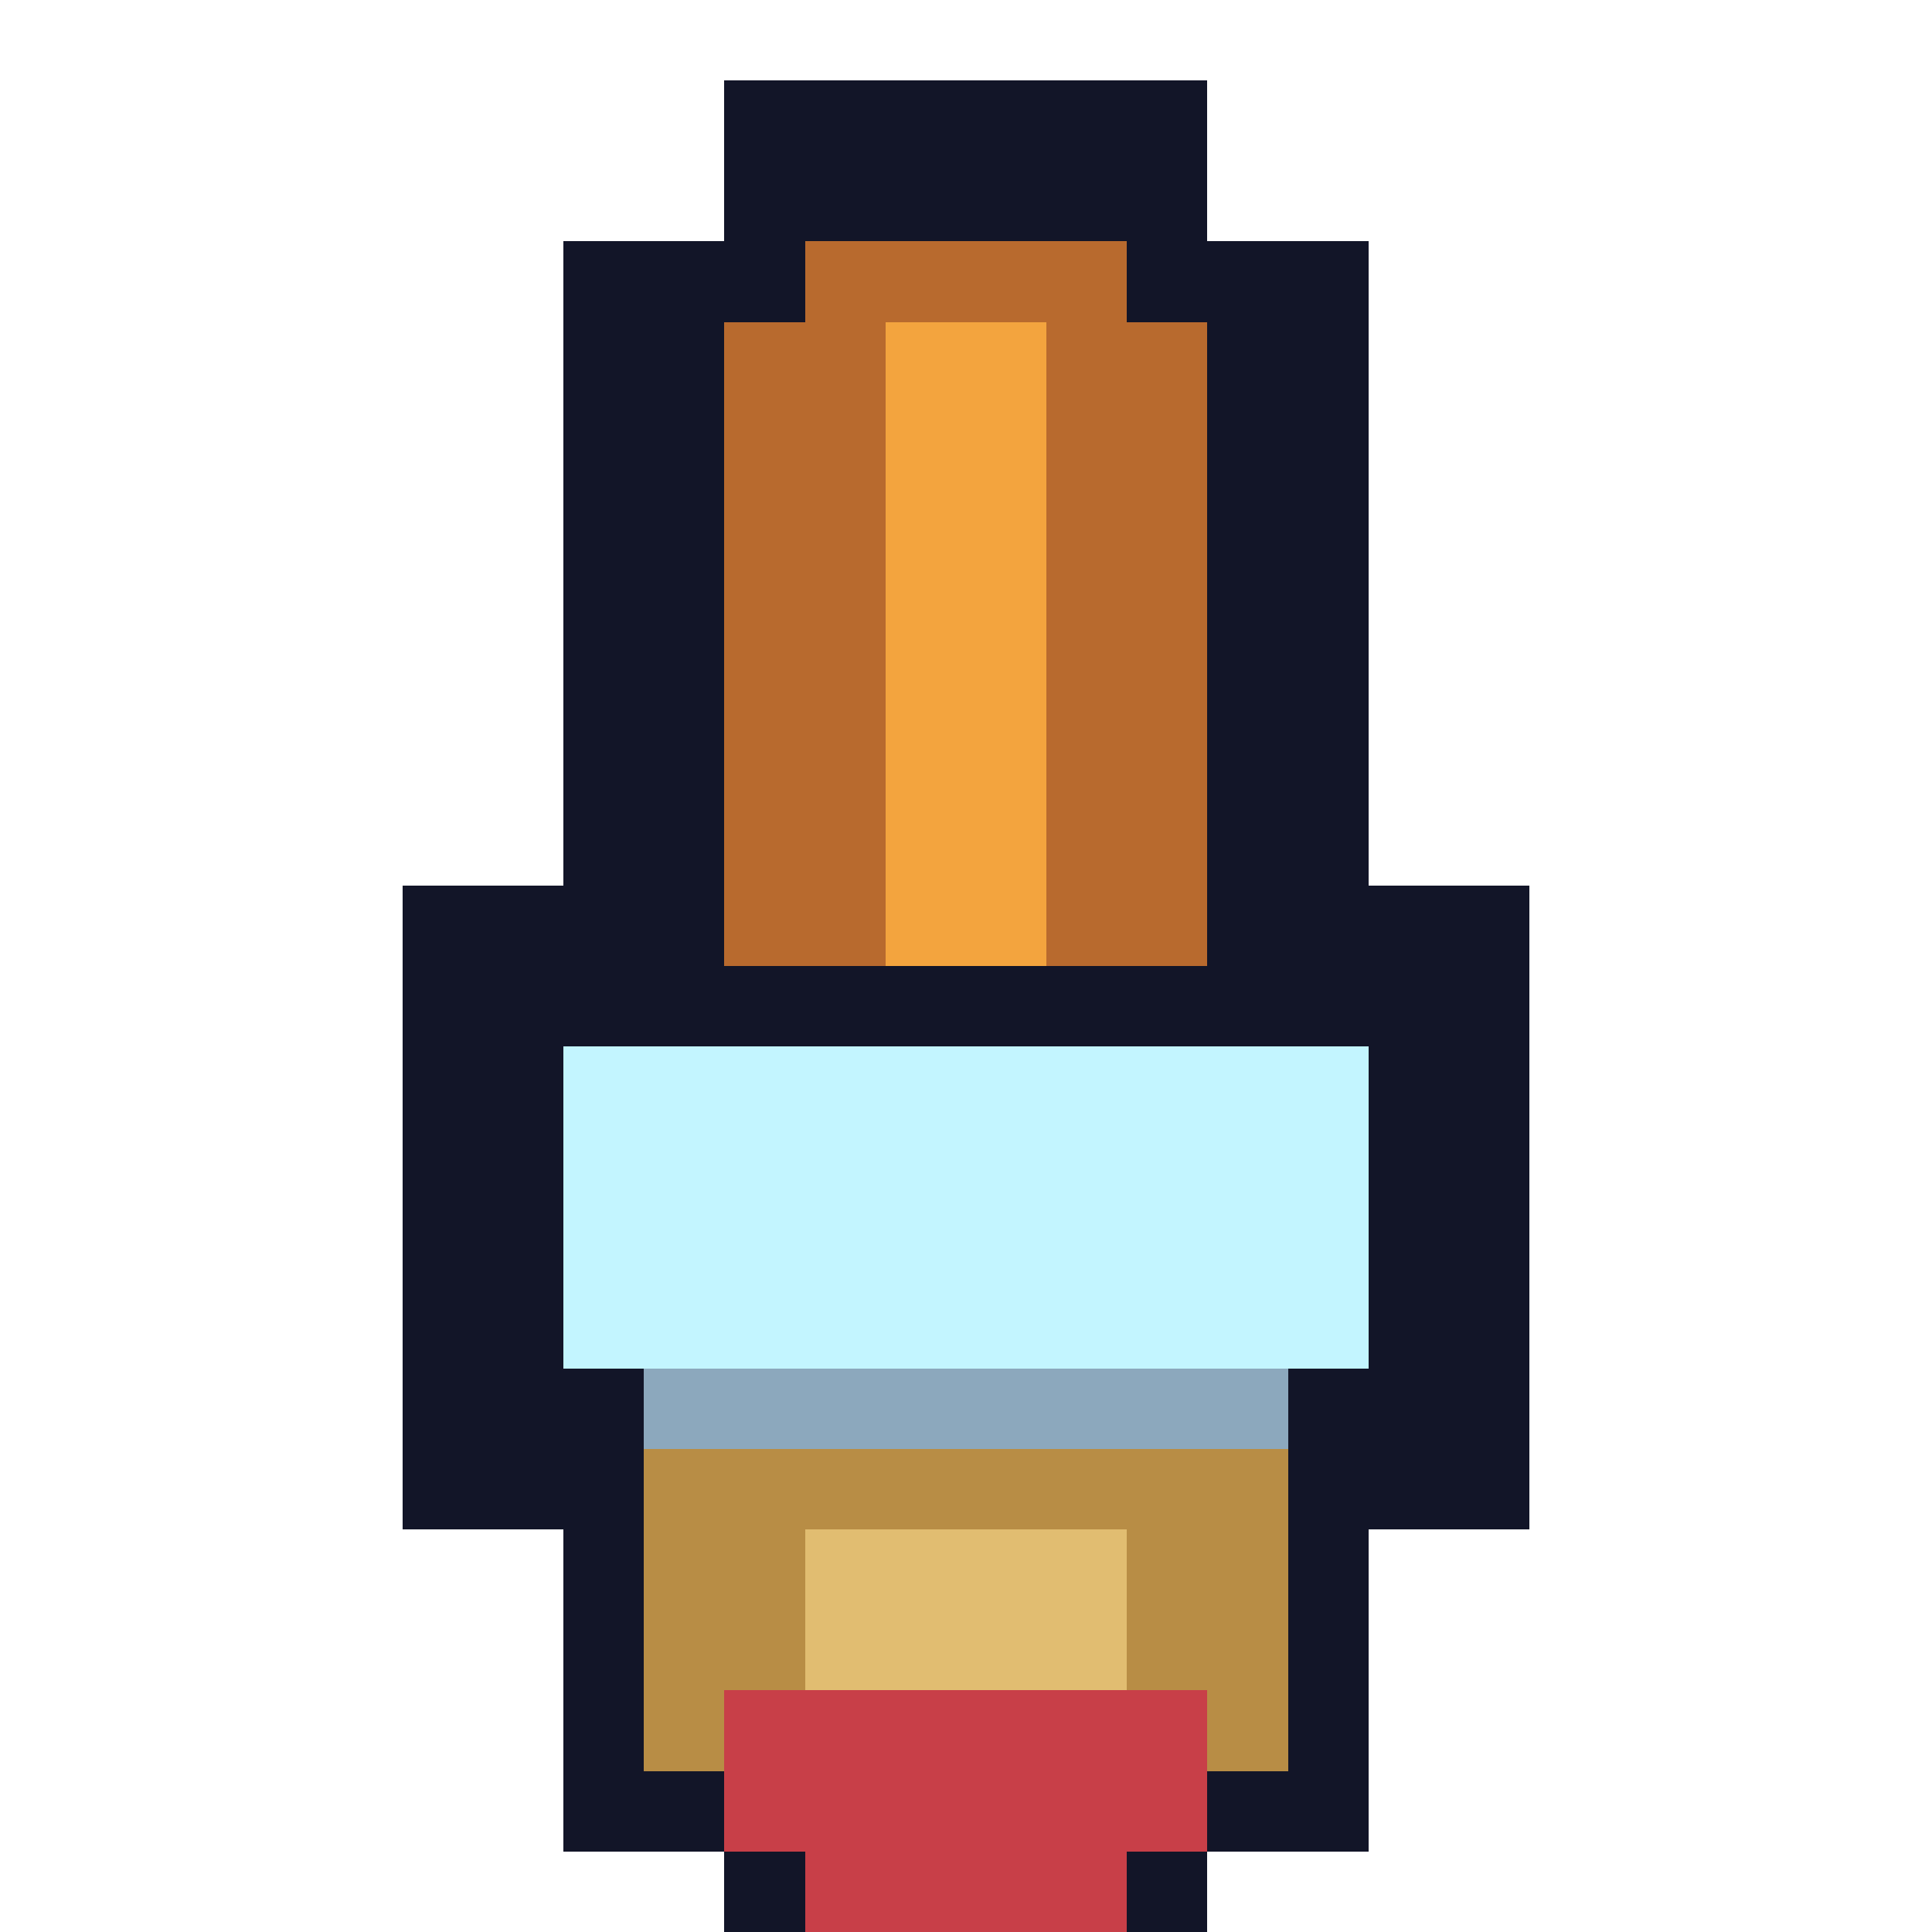
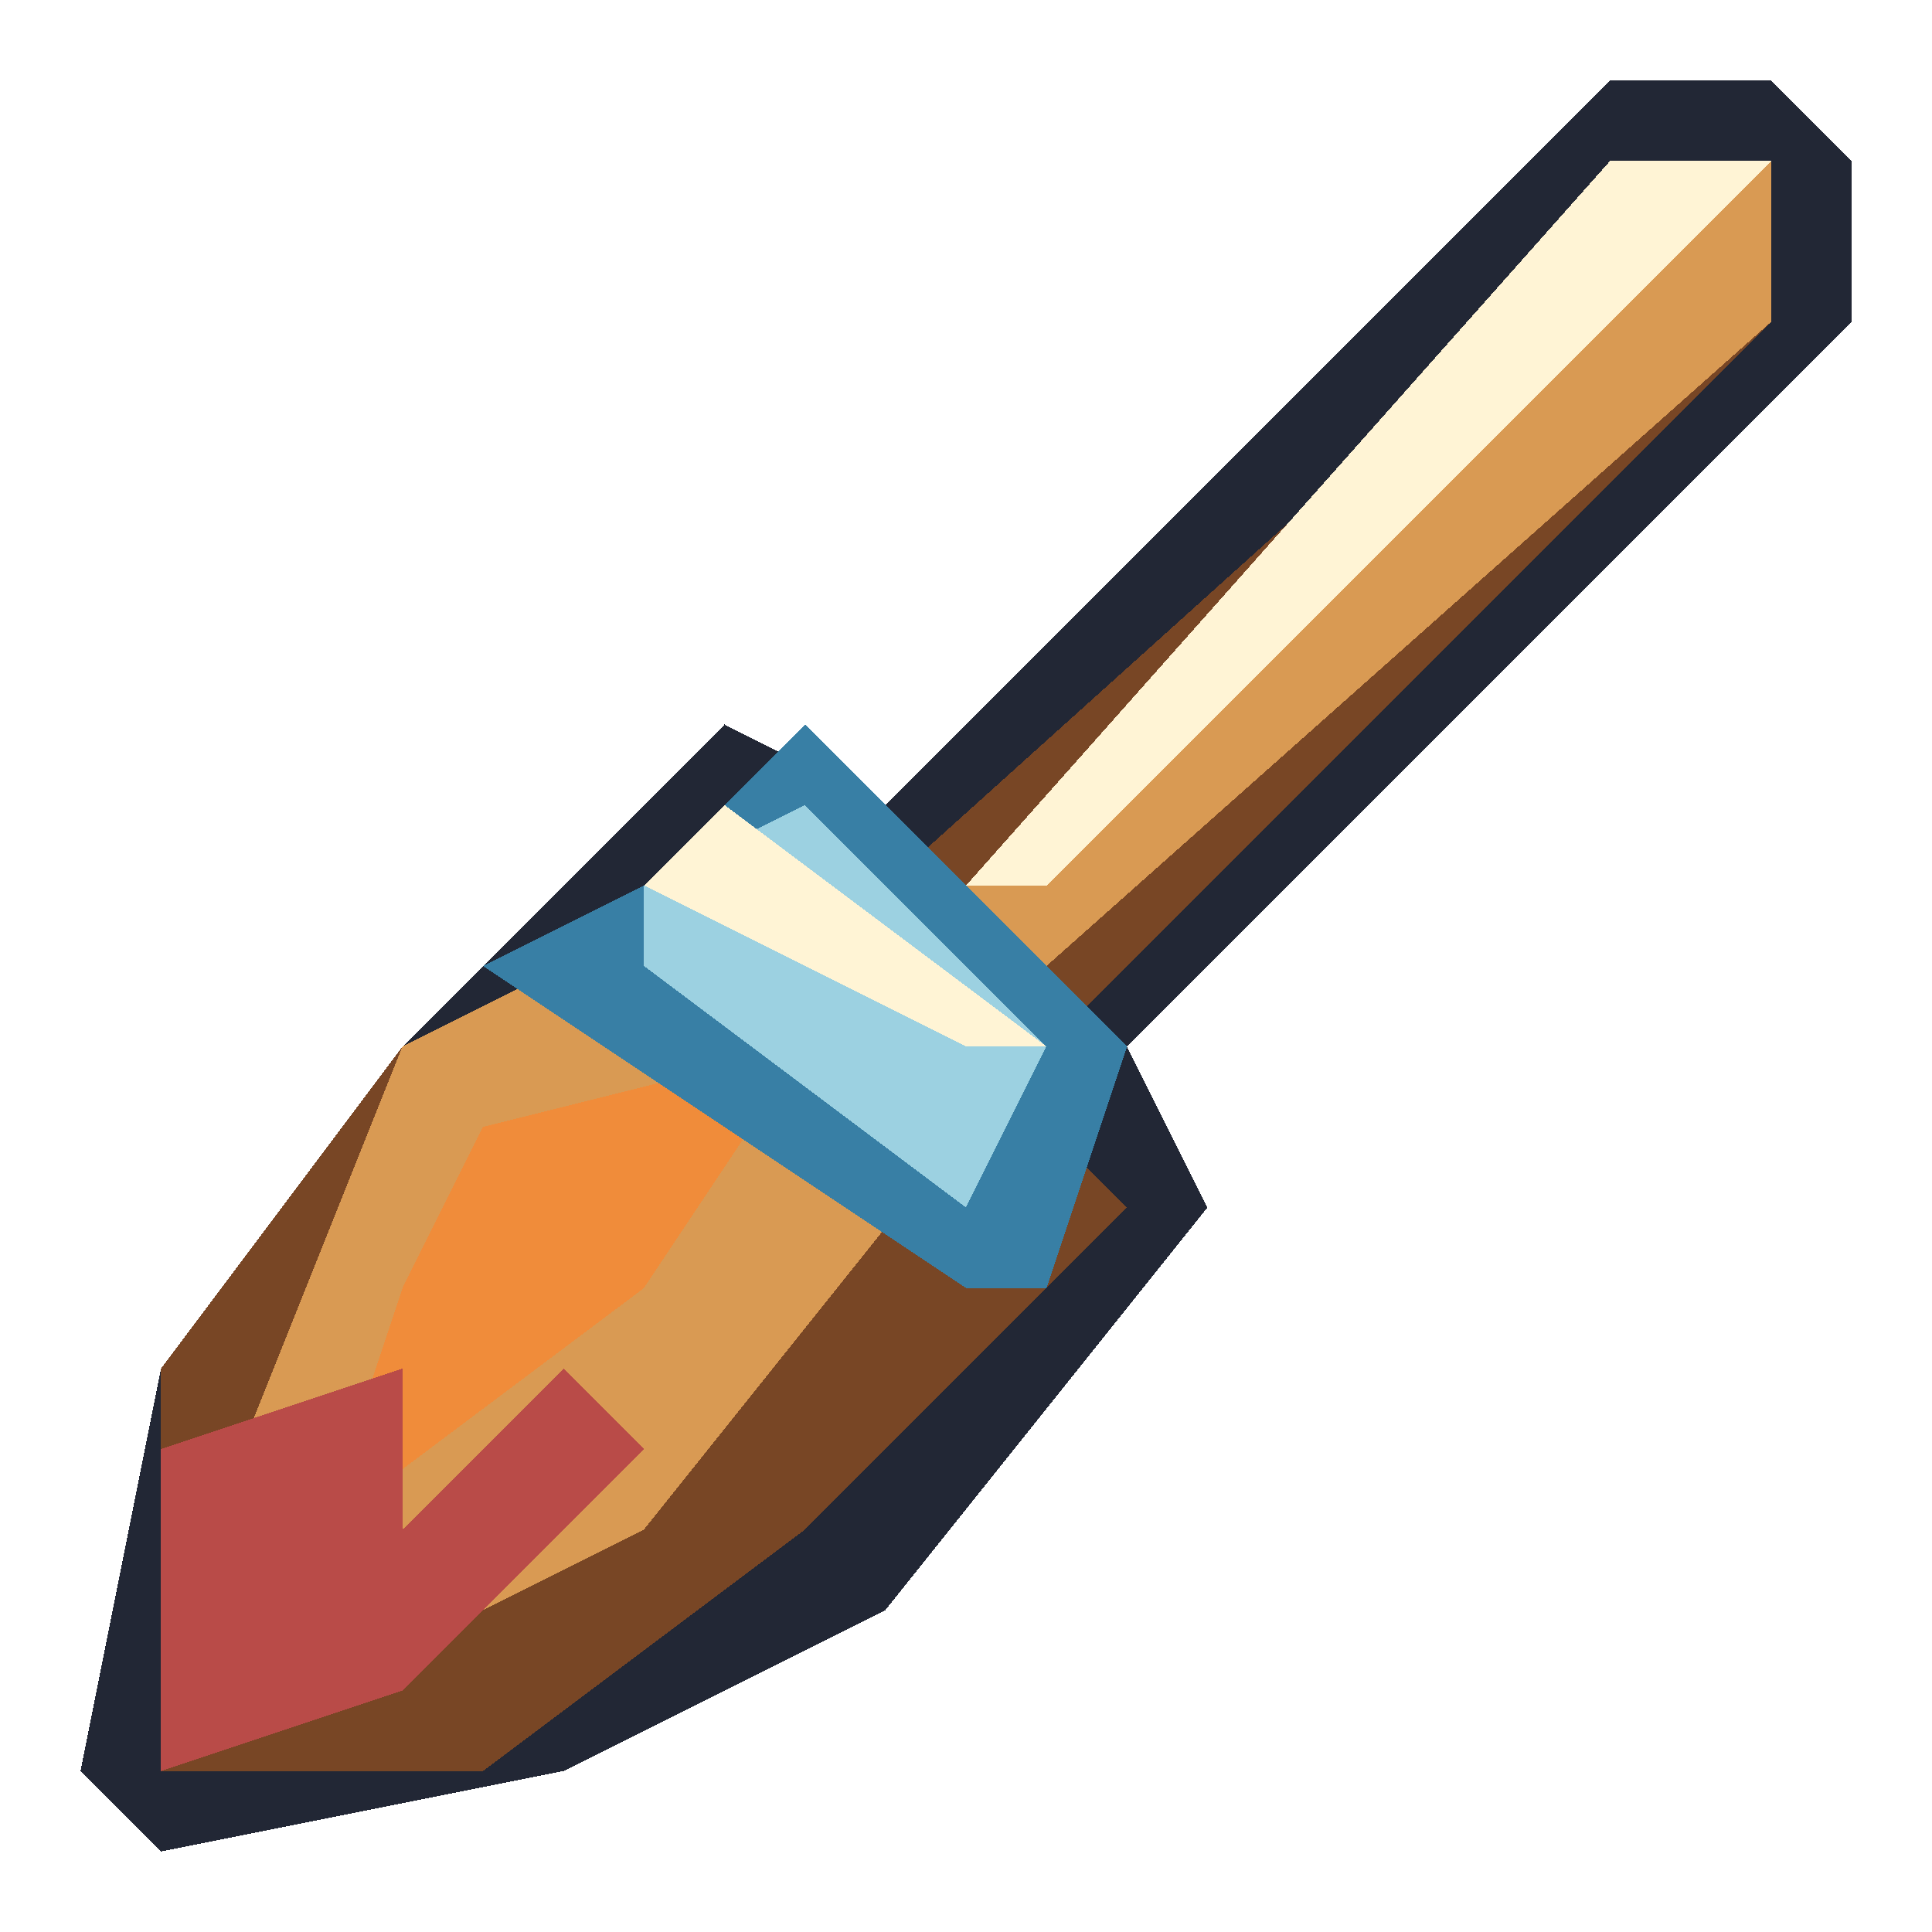
- <svg xmlns="http://www.w3.org/2000/svg" viewBox="0 0 24 24" shape-rendering="crispEdges">
-   <path fill="#121528" d="M9 1h6v2h2v8h2v8h-2v4h-2v1H9v-1H7v-4H5v-8h2V3h2z" />
-   <path fill="#b86a2e" d="M10 3h4v1h1v8H9V4h1z" />
-   <path fill="#f3a43e" d="M11 4h2v8h-2z" />
-   <path fill="#c3f5ff" d="M7 13h10v4H7z" />
-   <path fill="#8ca8bd" d="M8 17h8v1H8z" />
-   <path fill="#b88d45" d="M8 18h8v4h-1v1H9v-1H8z" />
-   <path fill="#e1bd71" d="M10 19h4v2h-4z" />
-   <path fill="#c83f48" d="M9 21h6v2h-1v1h-4v-1H9z" />
+ <svg xmlns="http://www.w3.org/2000/svg" viewBox="0 0 24 24" shape-rendering="crispEdges" data-m98-concept="paintbrush" data-m98-grid="24">
+   <polygon fill="#222735" points="22,1 23,2 23,4 14,13 15,15 11,20 7,22 2,23 1,22 2,17 5,13 9,9 11,10 20,1" />
+   <polygon fill="#784625" points="21,2 22,2 22,4 13,13 11,11" />
+   <polygon fill="#d99a53" points="20,2 22,2 22,4 13,12 12,11" />
+   <polygon fill="#fff4d5" points="20,2 22,2 13,11 12,11" />
+   <polygon fill="#784625" points="5,13 10,11 14,15 10,19 6,22 2,22 2,21 2,17" />
+   <polygon fill="#d99a53" points="5,13 9,11 12,14 8,19 4,21 3,18" />
+   <polygon fill="#f08c3a" points="5,16 6,14 10,13 8,16 4,19" />
+   <polygon fill="#b94b48" points="2,18 5,17 5,19 7,17 8,18 5,21 2,22 2,21" />
+   <polygon fill="#387fa5" points="8,11 10,9 14,13 13,16 12,16 6,12" />
+   <polygon fill="#9cd1e1" points="8,11 10,10 13,13 12,15 8,12" />
+   <polygon fill="#fff4d5" points="8,11 9,10 13,13 12,13" />
</svg>
